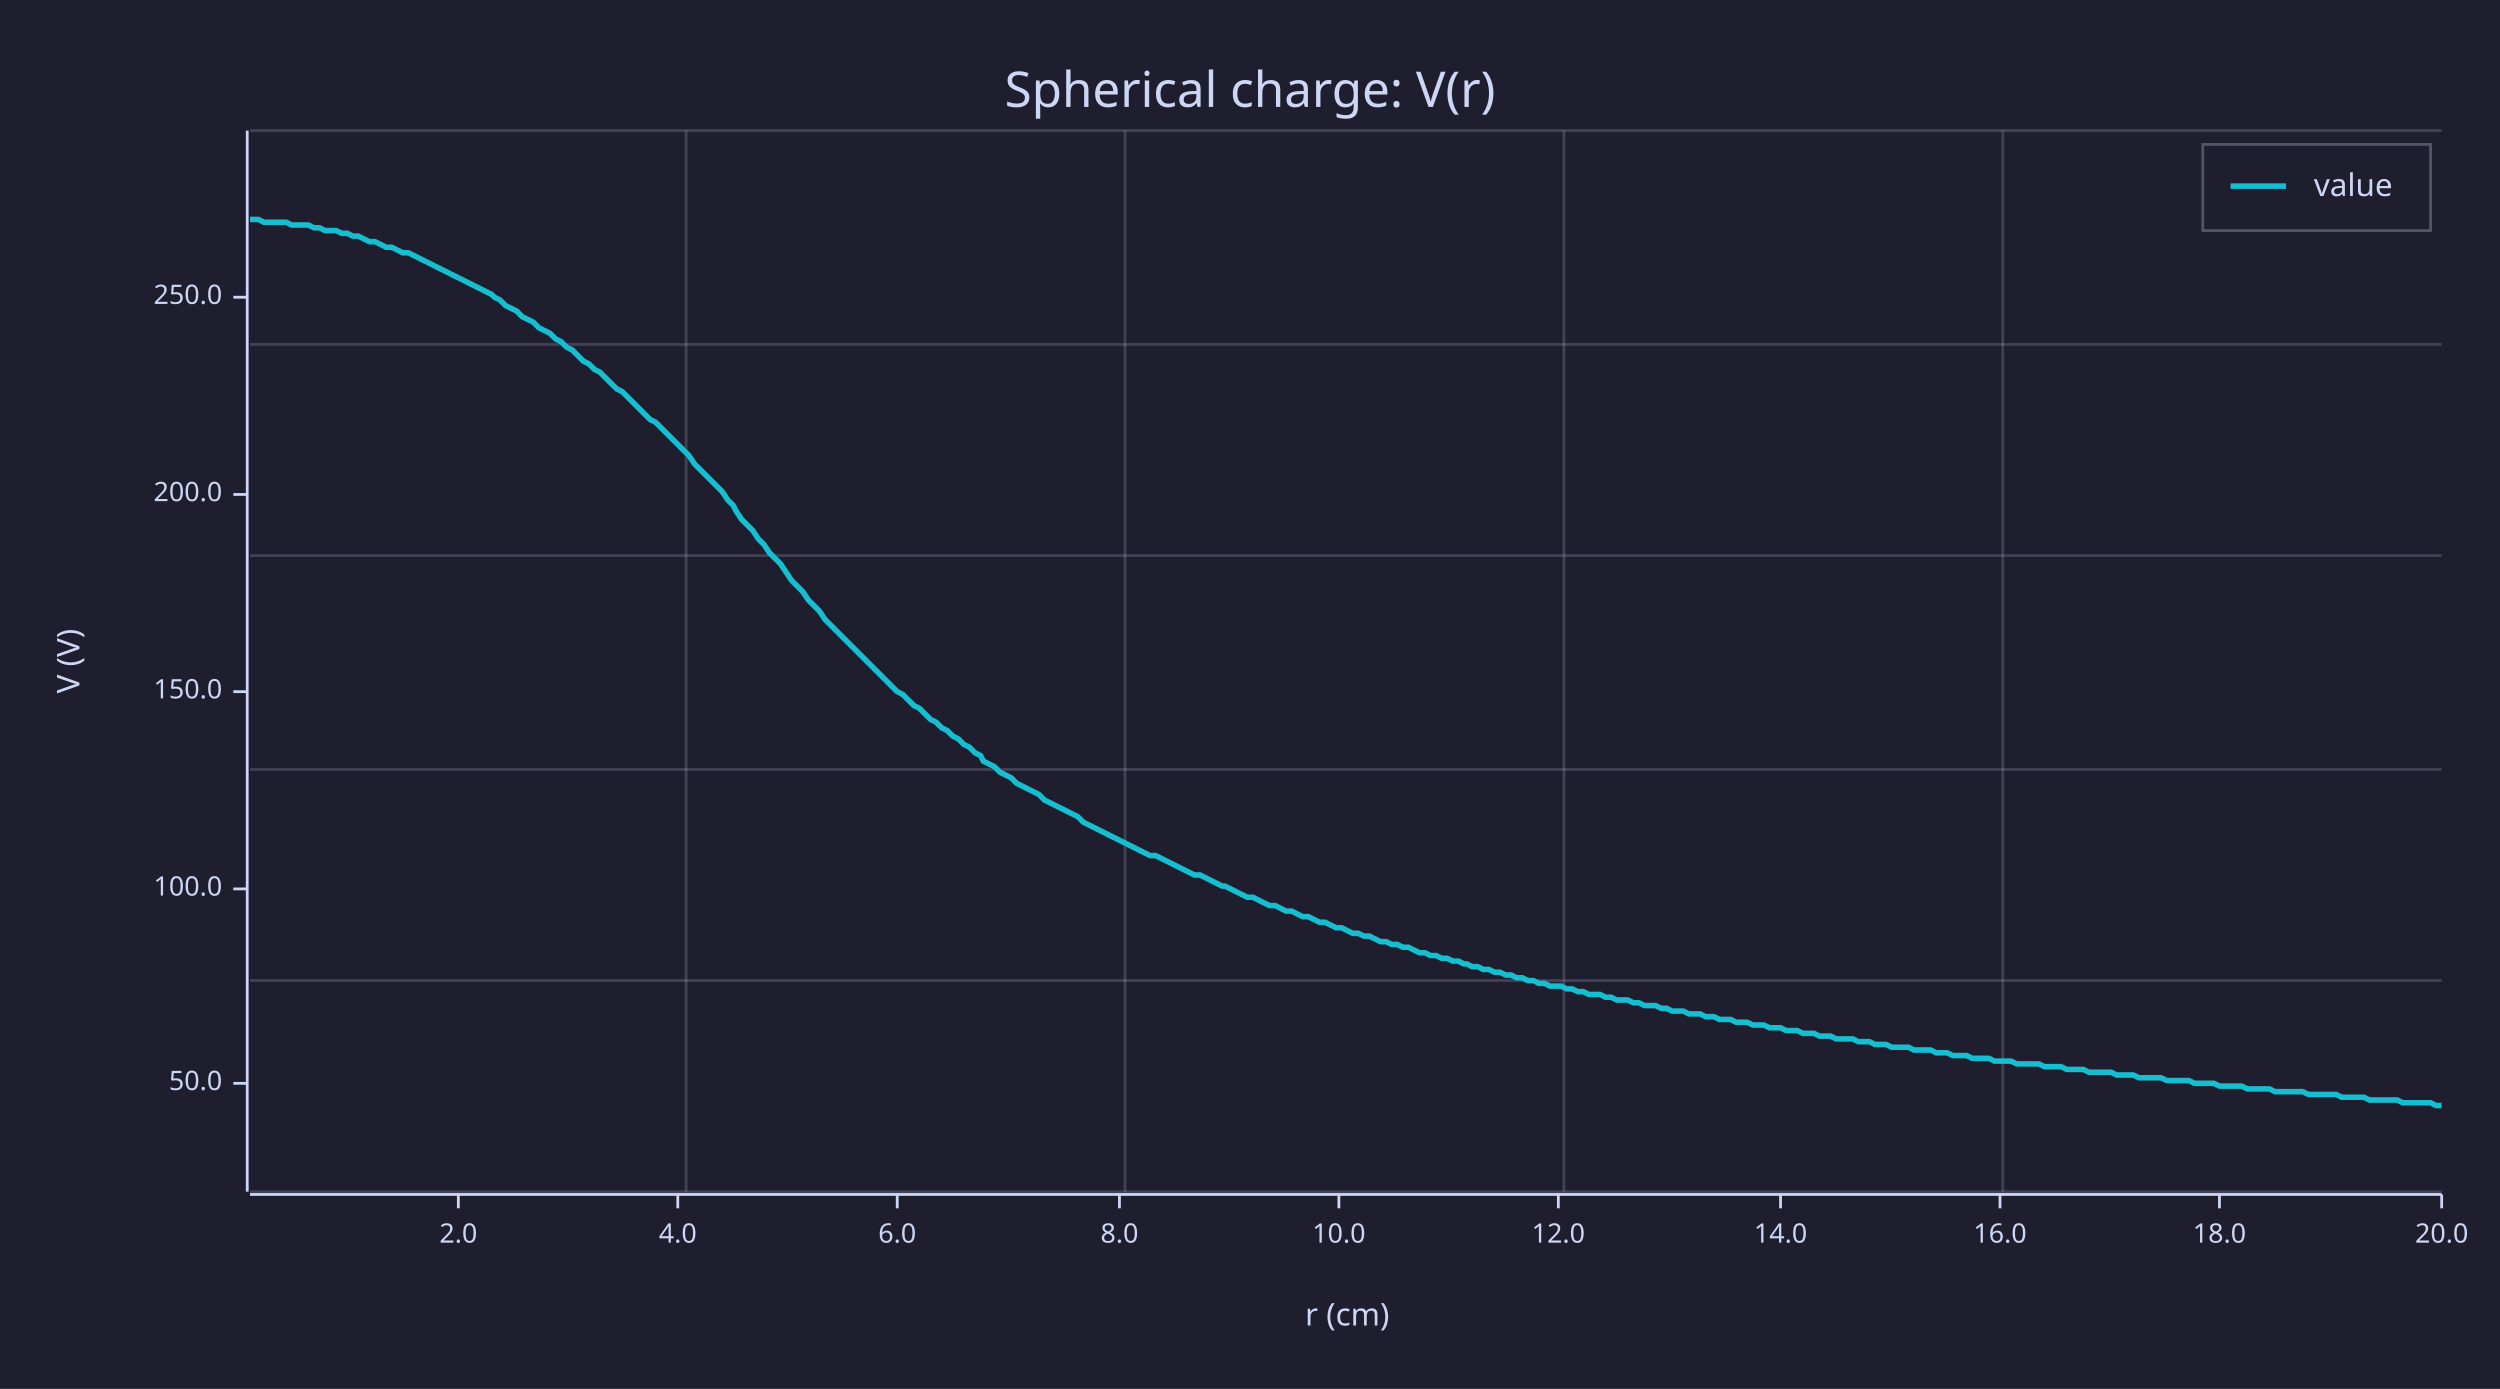
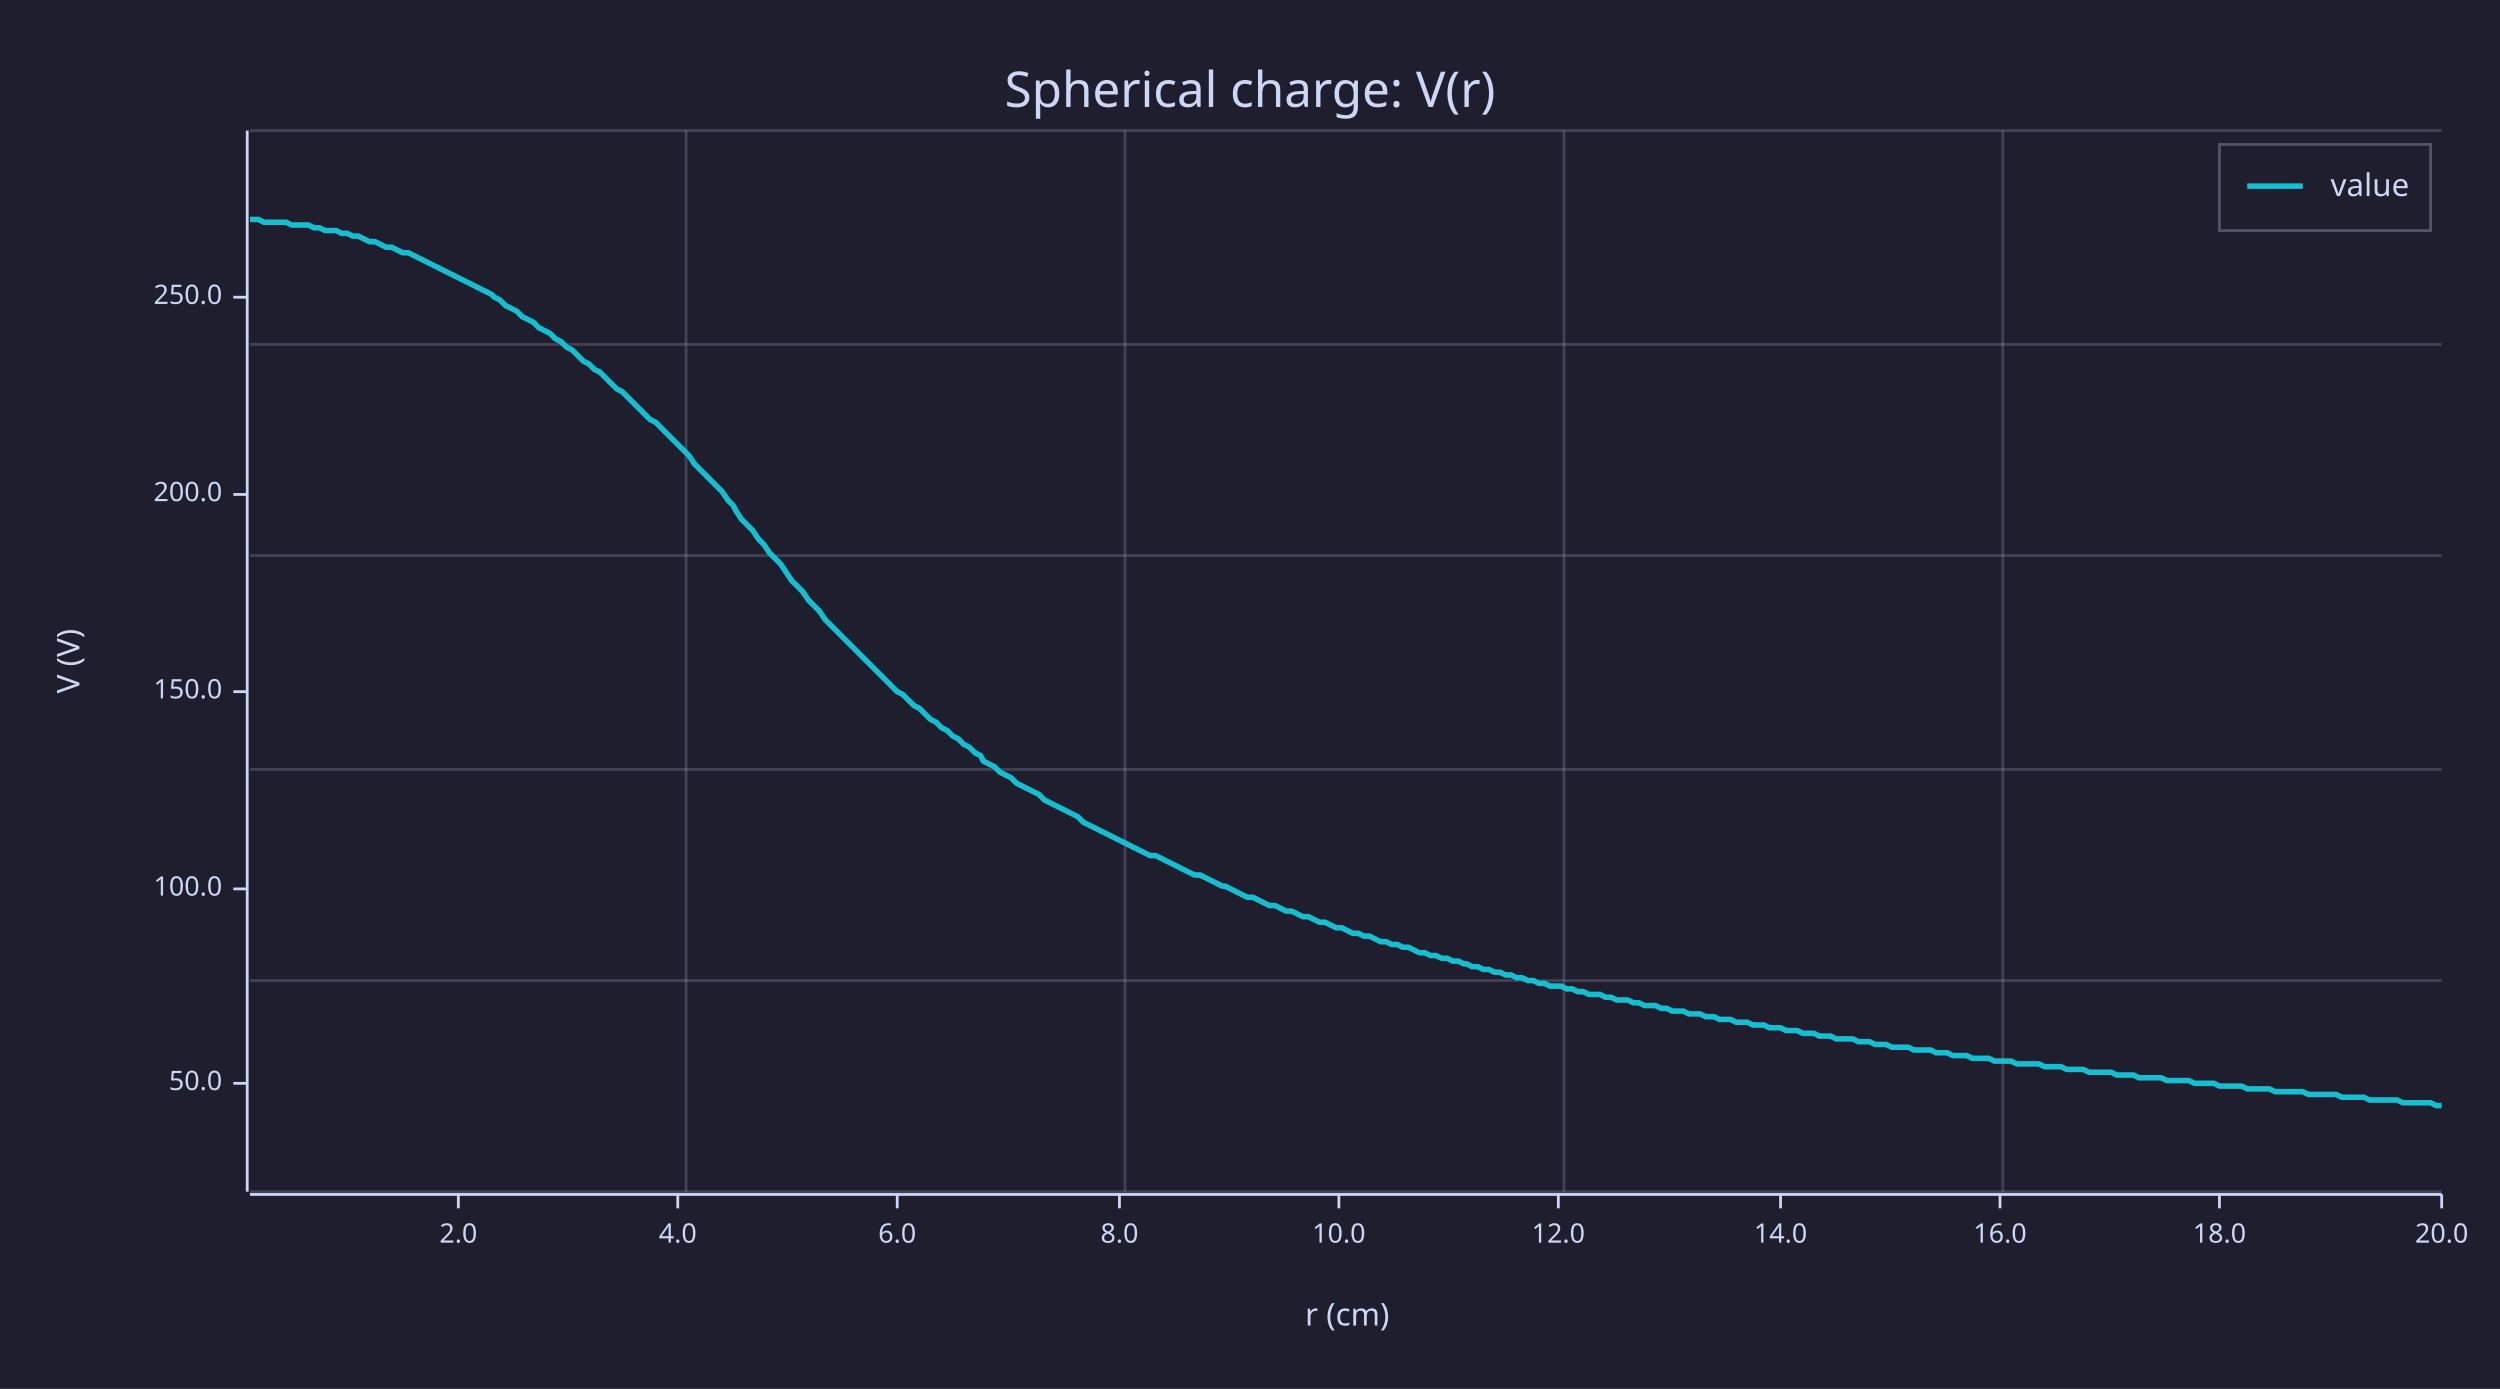
<svg xmlns="http://www.w3.org/2000/svg" width="900" height="500" viewBox="0 0 900 500">
  <rect x="0" y="0" width="900" height="500" opacity="1" fill="#1E1E2E" stroke="none" />
  <text x="450" y="25" dy="0.76em" text-anchor="middle" font-family="sans-serif" font-size="17.742" opacity="1" fill="#CDD6F4">
Spherical charge: V(r)
</text>
  <text x="20" y="238" dy="0.76em" text-anchor="middle" font-family="sans-serif" font-size="11.29" opacity="1" fill="#CDD6F4" transform="rotate(270, 20, 238)">
V (V)
</text>
  <text x="485" y="480" dy="-0.5ex" text-anchor="middle" font-family="sans-serif" font-size="11.29" opacity="1" fill="#CDD6F4">
r (cm)
</text>
  <polyline fill="none" opacity="1" stroke="#CDD6F4" stroke-width="1" points="89,47 89,429 " />
  <text x="80" y="390" dy="0.5ex" text-anchor="end" font-family="sans-serif" font-size="9.677" opacity="1" fill="#CDD6F4">
50.0
</text>
  <polyline fill="none" opacity="1" stroke="#CDD6F4" stroke-width="1" points="84,390 89,390 " />
  <text x="80" y="320" dy="0.5ex" text-anchor="end" font-family="sans-serif" font-size="9.677" opacity="1" fill="#CDD6F4">
100.0
</text>
  <polyline fill="none" opacity="1" stroke="#CDD6F4" stroke-width="1" points="84,320 89,320 " />
  <text x="80" y="249" dy="0.5ex" text-anchor="end" font-family="sans-serif" font-size="9.677" opacity="1" fill="#CDD6F4">
150.0
</text>
  <polyline fill="none" opacity="1" stroke="#CDD6F4" stroke-width="1" points="84,249 89,249 " />
  <text x="80" y="178" dy="0.5ex" text-anchor="end" font-family="sans-serif" font-size="9.677" opacity="1" fill="#CDD6F4">
200.0
</text>
  <polyline fill="none" opacity="1" stroke="#CDD6F4" stroke-width="1" points="84,178 89,178 " />
  <text x="80" y="107" dy="0.5ex" text-anchor="end" font-family="sans-serif" font-size="9.677" opacity="1" fill="#CDD6F4">
250.0
</text>
  <polyline fill="none" opacity="1" stroke="#CDD6F4" stroke-width="1" points="84,107 89,107 " />
  <polyline fill="none" opacity="1" stroke="#CDD6F4" stroke-width="1" points="90,430 879,430 " />
  <text x="165" y="440" dy="0.76em" text-anchor="middle" font-family="sans-serif" font-size="9.677" opacity="1" fill="#CDD6F4">
2.0
</text>
  <polyline fill="none" opacity="1" stroke="#CDD6F4" stroke-width="1" points="165,430 165,435 " />
  <text x="244" y="440" dy="0.76em" text-anchor="middle" font-family="sans-serif" font-size="9.677" opacity="1" fill="#CDD6F4">
4.0
</text>
  <polyline fill="none" opacity="1" stroke="#CDD6F4" stroke-width="1" points="244,430 244,435 " />
  <text x="323" y="440" dy="0.76em" text-anchor="middle" font-family="sans-serif" font-size="9.677" opacity="1" fill="#CDD6F4">
6.0
</text>
  <polyline fill="none" opacity="1" stroke="#CDD6F4" stroke-width="1" points="323,430 323,435 " />
  <text x="403" y="440" dy="0.76em" text-anchor="middle" font-family="sans-serif" font-size="9.677" opacity="1" fill="#CDD6F4">
8.0
</text>
  <polyline fill="none" opacity="1" stroke="#CDD6F4" stroke-width="1" points="403,430 403,435 " />
  <text x="482" y="440" dy="0.76em" text-anchor="middle" font-family="sans-serif" font-size="9.677" opacity="1" fill="#CDD6F4">
10.0
</text>
  <polyline fill="none" opacity="1" stroke="#CDD6F4" stroke-width="1" points="482,430 482,435 " />
  <text x="561" y="440" dy="0.76em" text-anchor="middle" font-family="sans-serif" font-size="9.677" opacity="1" fill="#CDD6F4">
12.0
</text>
  <polyline fill="none" opacity="1" stroke="#CDD6F4" stroke-width="1" points="561,430 561,435 " />
  <text x="641" y="440" dy="0.76em" text-anchor="middle" font-family="sans-serif" font-size="9.677" opacity="1" fill="#CDD6F4">
14.0
</text>
  <polyline fill="none" opacity="1" stroke="#CDD6F4" stroke-width="1" points="641,430 641,435 " />
  <text x="720" y="440" dy="0.76em" text-anchor="middle" font-family="sans-serif" font-size="9.677" opacity="1" fill="#CDD6F4">
16.0
</text>
  <polyline fill="none" opacity="1" stroke="#CDD6F4" stroke-width="1" points="720,430 720,435 " />
  <text x="799" y="440" dy="0.76em" text-anchor="middle" font-family="sans-serif" font-size="9.677" opacity="1" fill="#CDD6F4">
18.0
</text>
  <polyline fill="none" opacity="1" stroke="#CDD6F4" stroke-width="1" points="799,430 799,435 " />
  <text x="879" y="440" dy="0.76em" text-anchor="middle" font-family="sans-serif" font-size="9.677" opacity="1" fill="#CDD6F4">
20.0
</text>
  <polyline fill="none" opacity="1" stroke="#CDD6F4" stroke-width="1" points="879,430 879,435 " />
  <polyline fill="none" opacity="0.3" stroke="#9696B4" stroke-width="1" points="90,429 879,429 " />
  <polyline fill="none" opacity="0.3" stroke="#9696B4" stroke-width="1" points="90,353 879,353 " />
  <polyline fill="none" opacity="0.3" stroke="#9696B4" stroke-width="1" points="90,277 879,277 " />
  <polyline fill="none" opacity="0.3" stroke="#9696B4" stroke-width="1" points="90,200 879,200 " />
  <polyline fill="none" opacity="0.3" stroke="#9696B4" stroke-width="1" points="90,124 879,124 " />
  <polyline fill="none" opacity="0.3" stroke="#9696B4" stroke-width="1" points="90,47 879,47 " />
  <polyline fill="none" opacity="0.3" stroke="#9696B4" stroke-width="1" points="247,429 247,47 " />
  <polyline fill="none" opacity="0.3" stroke="#9696B4" stroke-width="1" points="405,429 405,47 " />
  <polyline fill="none" opacity="0.3" stroke="#9696B4" stroke-width="1" points="563,429 563,47 " />
  <polyline fill="none" opacity="0.3" stroke="#9696B4" stroke-width="1" points="721,429 721,47 " />
  <polyline fill="none" opacity="1" stroke="#17BECF" stroke-width="2" points="90,79 91,79 93,79 95,80 97,80 99,80 101,80 103,80 105,81 107,81 109,81 111,81 113,82 115,82 117,83 119,83 121,83 123,84 125,84 127,85 129,85 131,86 133,87 135,87 137,88 139,89 141,89 143,90 145,91 147,91 149,92 151,93 153,94 155,95 157,96 159,97 161,98 163,99 165,100 167,101 169,102 171,103 173,104 175,105 177,106 178,107 180,108 182,110 184,111 186,112 188,114 190,115 192,116 194,118 196,119 198,120 200,122 202,123 204,125 206,126 208,128 210,130 212,131 214,133 216,134 218,136 220,138 222,140 224,141 226,143 228,145 230,147 232,149 234,151 236,152 238,154 240,156 242,158 244,160 246,162 248,164 250,167 252,169 254,171 256,173 258,175 260,177 262,180 264,182 265,184 267,187 269,189 271,191 273,194 275,196 277,199 279,201 281,203 283,206 285,209 287,211 289,213 291,216 293,218 295,220 297,223 299,225 301,227 303,229 305,231 307,233 309,235 311,237 313,239 315,241 317,243 319,245 321,247 323,249 325,250 327,252 329,254 331,255 333,257 335,259 337,260 339,262 341,263 343,265 345,266 347,268 349,269 351,271 353,272 354,274 356,275 358,276 360,278 362,279 364,280 366,282 368,283 370,284 372,285 374,286 376,288 378,289 380,290 382,291 384,292 386,293 388,294 390,296 392,297 394,298 396,299 398,300 400,301 402,302 404,303 406,304 408,305 410,306 412,307 414,308 416,308 418,309 420,310 422,311 424,312 426,313 428,314 430,315 432,315 434,316 436,317 438,318 440,319 441,319 443,320 445,321 447,322 449,323 451,323 453,324 455,325 457,326 459,326 461,327 463,328 465,328 467,329 469,330 471,330 473,331 475,332 477,332 479,333 481,334 483,334 485,335 487,336 489,336 491,337 493,337 495,338 497,339 499,339 501,340 503,340 505,341 507,341 509,342 511,343 513,343 515,344 517,344 519,345 521,345 523,346 525,346 527,347 528,347 530,348 532,348 534,349 536,349 538,350 540,350 542,351 544,351 546,352 548,352 550,353 552,353 554,354 556,354 558,355 560,355 562,355 564,356 566,356 568,357 570,357 572,358 574,358 576,358 578,359 580,359 582,360 584,360 586,360 588,361 590,361 592,362 594,362 596,362 598,363 600,363 602,364 604,364 606,364 608,365 610,365 612,365 614,366 616,366 617,366 619,367 621,367 623,367 625,368 627,368 629,368 631,369 633,369 635,369 637,370 639,370 641,370 643,371 645,371 647,371 649,372 651,372 653,372 655,373 657,373 659,373 661,374 663,374 665,374 667,374 669,375 671,375 673,375 675,376 677,376 679,376 681,377 683,377 685,377 687,377 689,378 691,378 693,378 695,378 697,379 699,379 701,379 703,380 704,380 706,380 708,380 710,381 712,381 714,381 716,381 718,382 720,382 722,382 724,382 726,383 728,383 730,383 732,383 734,383 736,384 738,384 740,384 742,384 744,385 746,385 748,385 750,385 752,386 754,386 756,386 758,386 760,386 762,387 764,387 766,387 768,387 770,388 772,388 774,388 776,388 778,388 780,389 782,389 784,389 786,389 788,389 790,390 791,390 793,390 795,390 797,390 799,391 801,391 803,391 805,391 807,391 809,392 811,392 813,392 815,392 817,392 819,393 821,393 823,393 825,393 827,393 829,393 831,394 833,394 835,394 837,394 839,394 841,394 843,395 845,395 847,395 849,395 851,395 853,396 855,396 857,396 859,396 861,396 863,396 865,397 867,397 869,397 871,397 873,397 875,397 877,398 879,398 " />
-   <rect x="793" y="52" width="82" height="31" opacity="0.85" fill="#1E1E2E" stroke="none" />
-   <rect x="793" y="52" width="82" height="31" opacity="0.3" fill="none" stroke="#CDD6F4" />
-   <text x="833" y="62" dy="0.76em" text-anchor="start" font-family="sans-serif" font-size="11.29" opacity="1" fill="#CDD6F4">
+   <rect x="799" y="52" width="76" height="31" opacity="0.85" fill="#1E1E2E" stroke="none" />
+   <rect x="799" y="52" width="76" height="31" opacity="0.3" fill="none" stroke="#CDD6F4" />
+   <text x="839" y="62" dy="0.76em" text-anchor="start" font-family="sans-serif" font-size="11.29" opacity="1" fill="#CDD6F4">
value
</text>
-   <polyline fill="none" opacity="1" stroke="#17BECF" stroke-width="2" points="803,67 823,67 " />
+   <polyline fill="none" opacity="1" stroke="#17BECF" stroke-width="2" points="809,67 829,67 " />
</svg>
